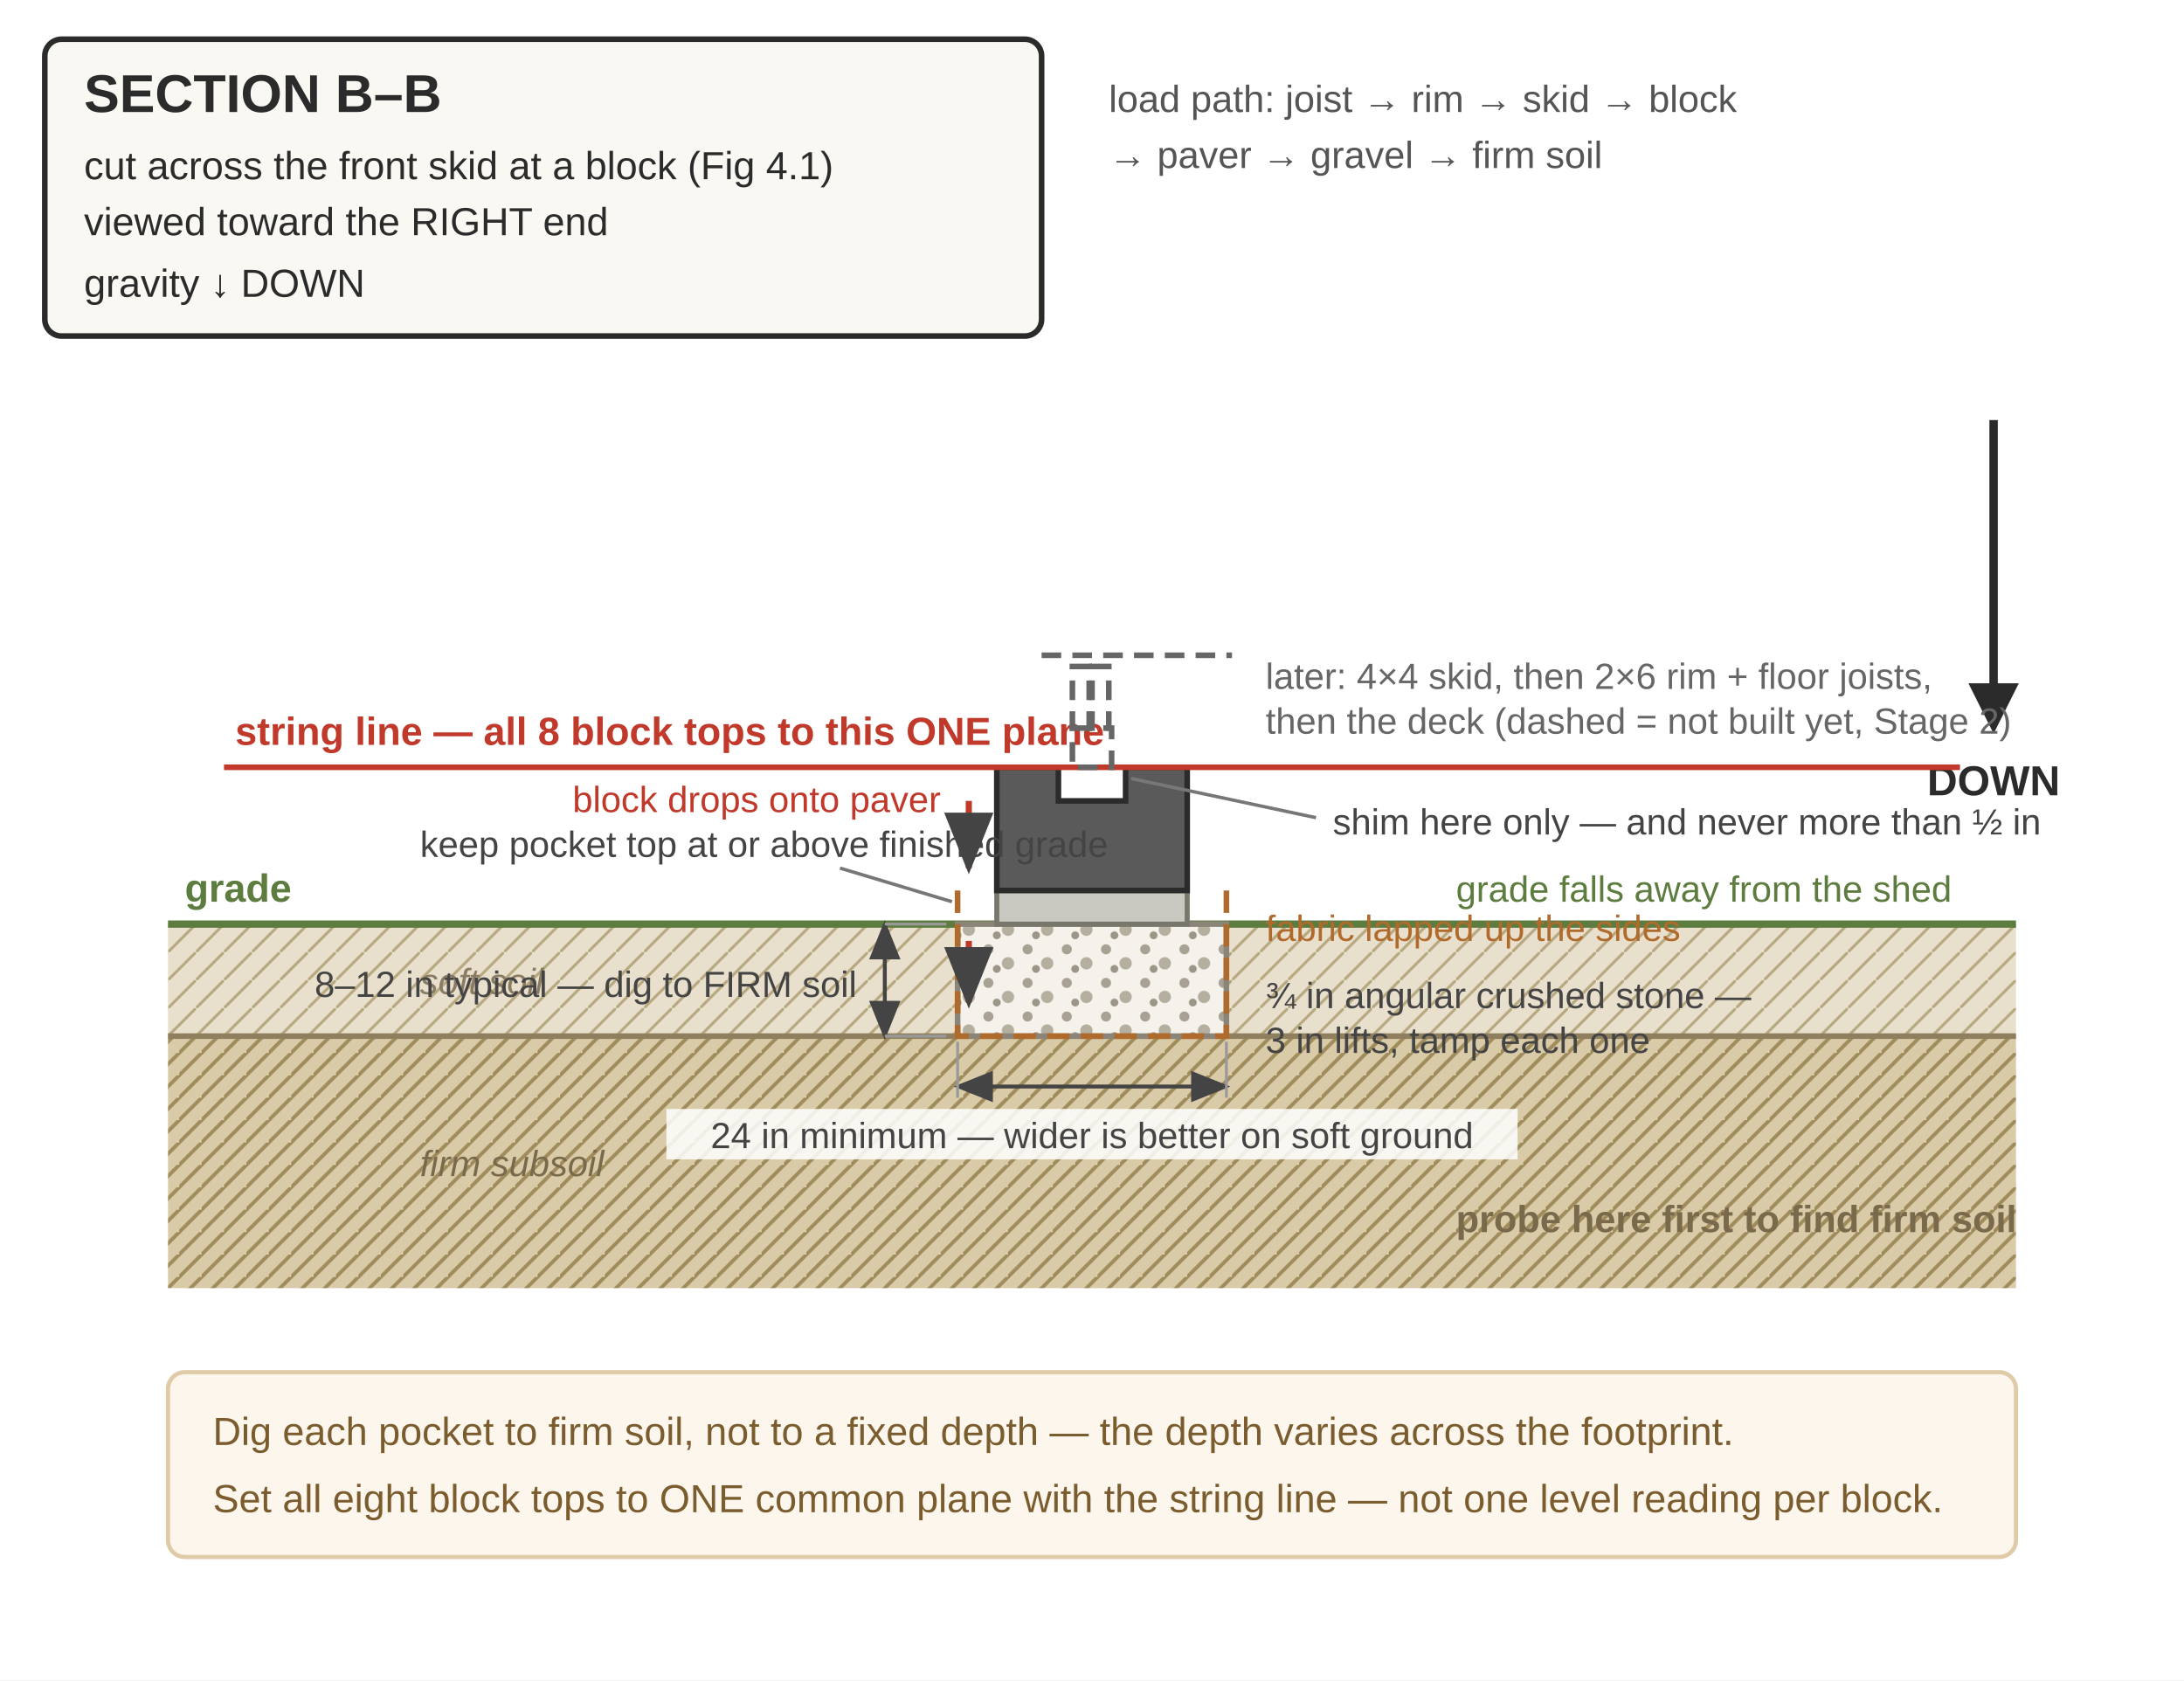
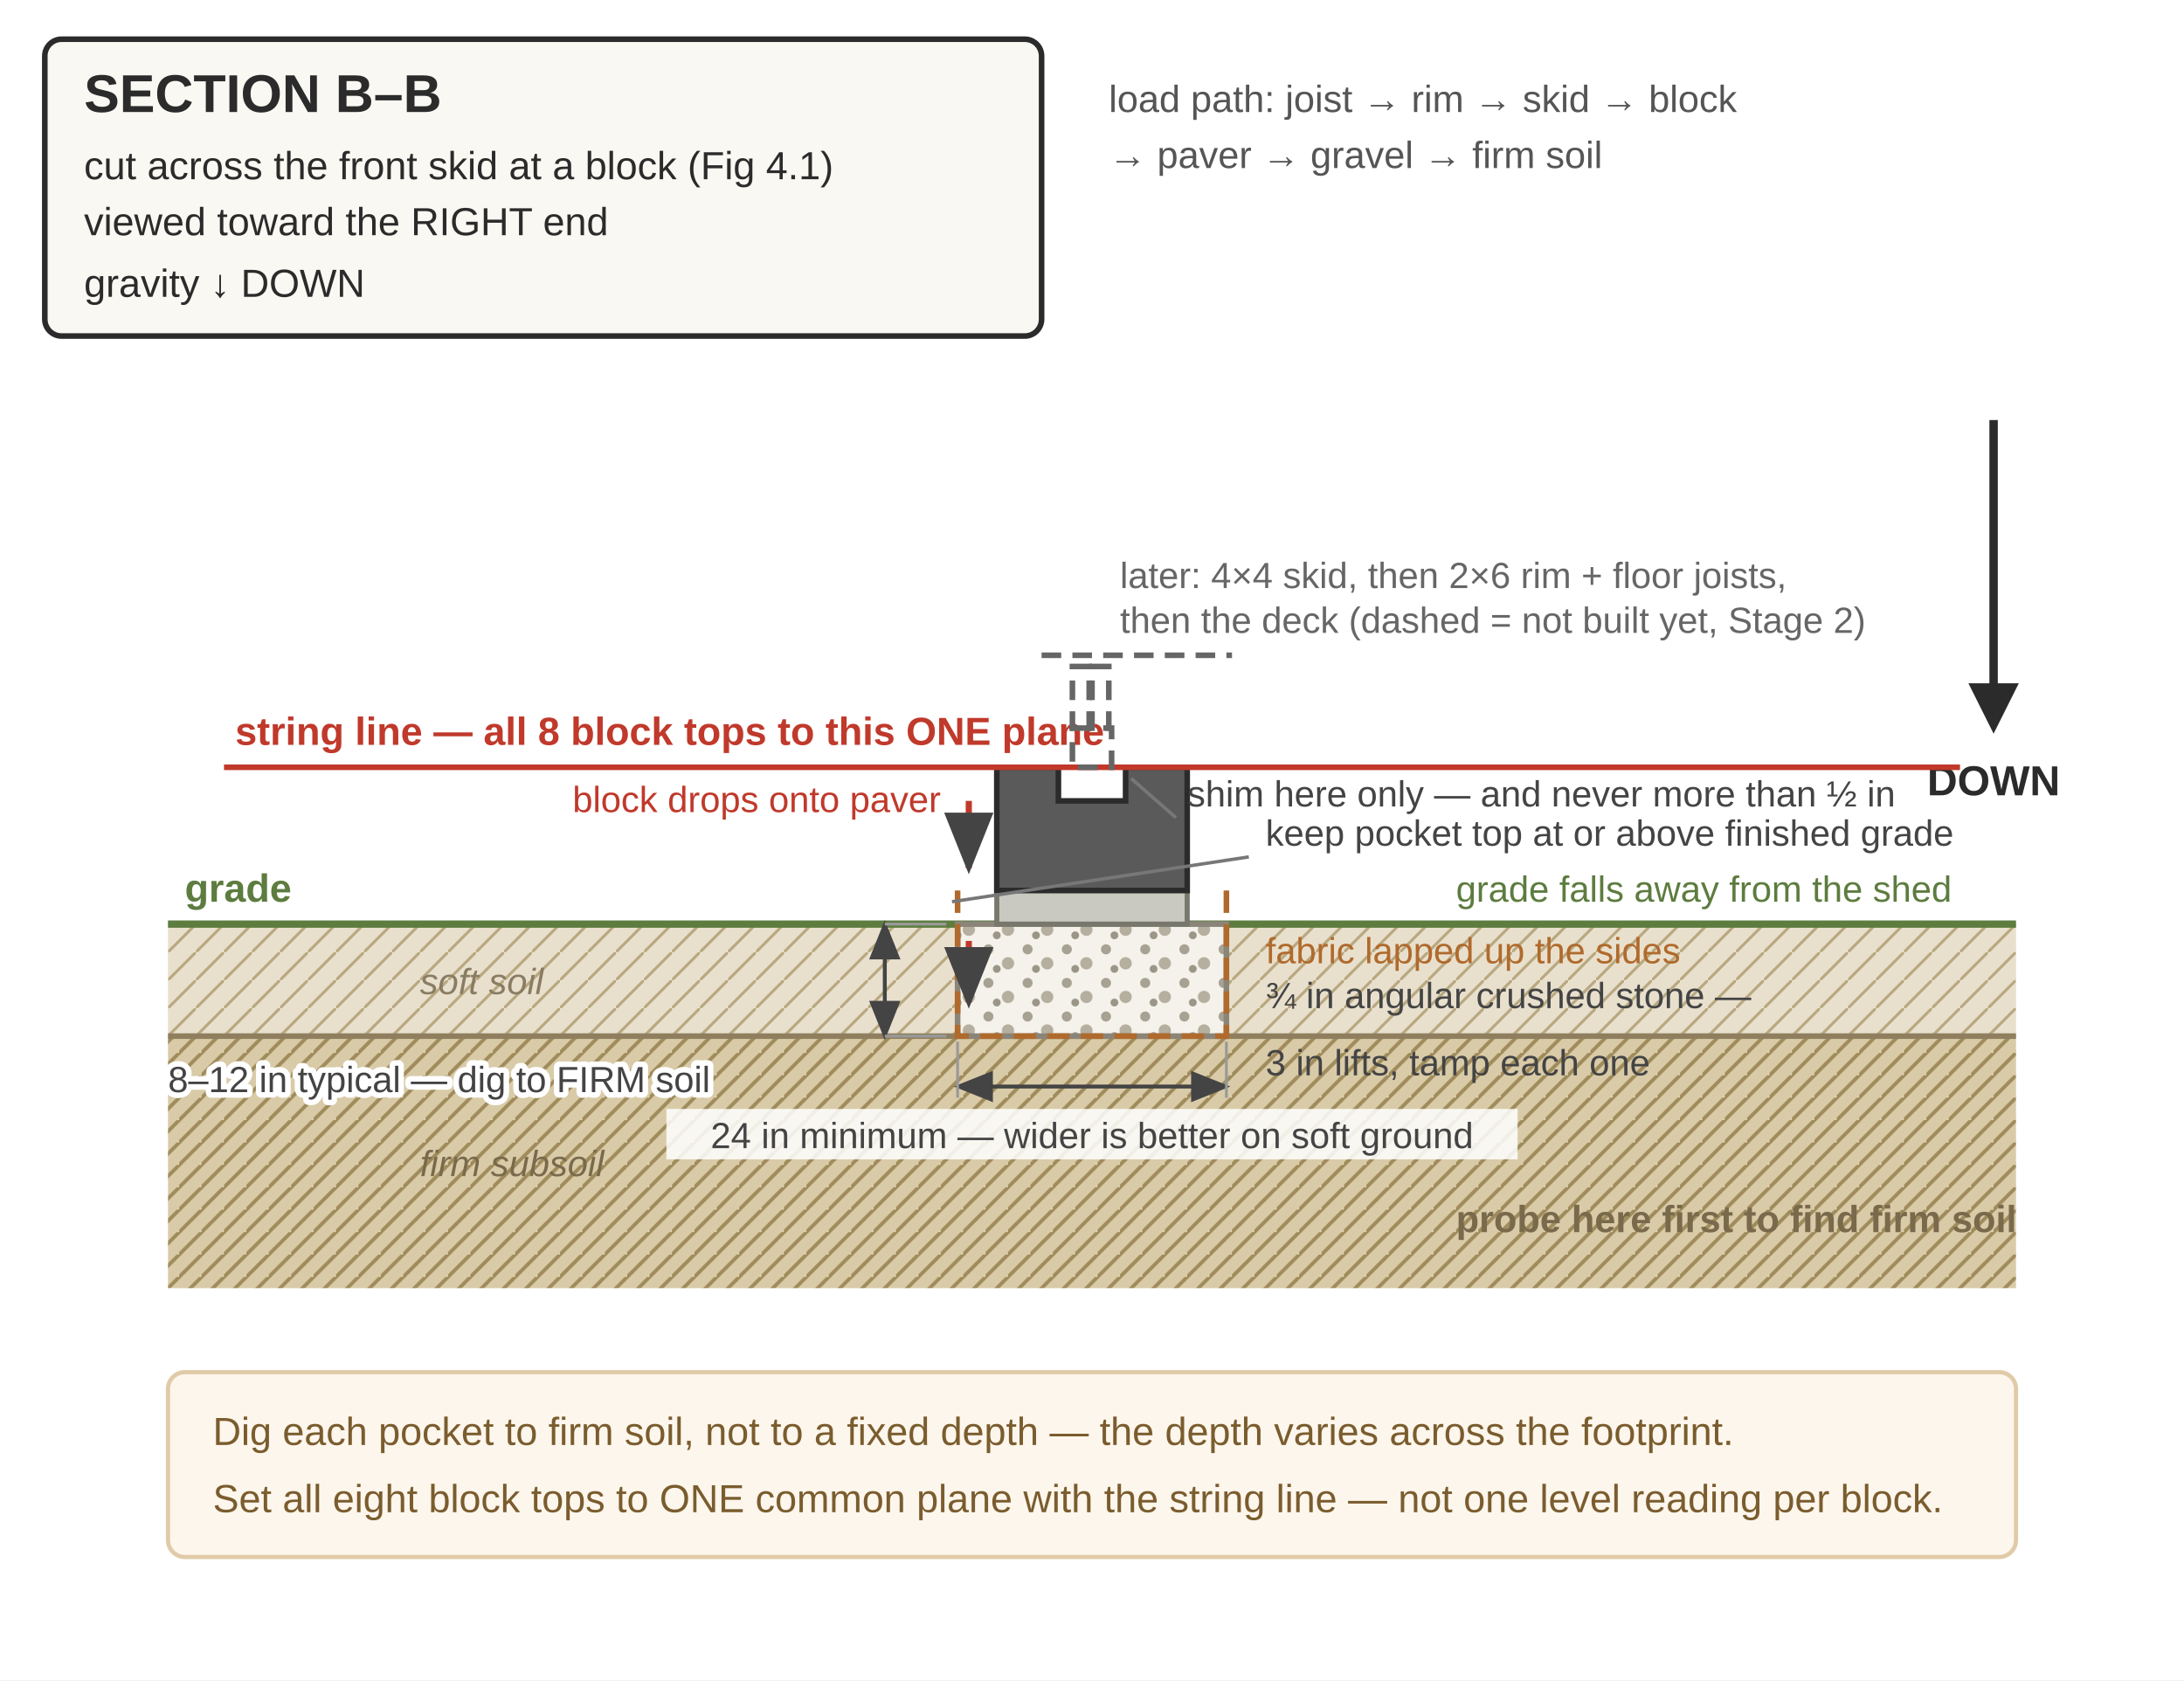
<svg xmlns="http://www.w3.org/2000/svg" viewBox="0 0 780 600" font-family="Arial, Helvetica, sans-serif">
  <rect width="780" height="600" fill="#ffffff" />
  <defs>
    <marker id="dim04b" markerWidth="10" markerHeight="8" refX="9" refY="4" orient="auto">
      <path d="M0,0 L10,4 L0,8 Z" fill="#444" />
    </marker>
    <marker id="dim04bs" markerWidth="10" markerHeight="8" refX="1" refY="4" orient="auto">
      <path d="M10,0 L0,4 L10,8 Z" fill="#444" />
    </marker>
    <pattern id="soil04b" width="10" height="10" patternUnits="userSpaceOnUse">
      <rect width="10" height="10" fill="#e8e0cd" />
      <path d="M0,10 L10,0" stroke="#b8a880" stroke-width="1" />
    </pattern>
    <pattern id="firm04b" width="8" height="8" patternUnits="userSpaceOnUse">
      <rect width="8" height="8" fill="#d9cba8" />
      <path d="M0,8 L8,0" stroke="#a08c5c" stroke-width="1.3" />
      <path d="M-2,2 L2,-2" stroke="#a08c5c" stroke-width="1.3" />
    </pattern>
    <pattern id="gravel04b" width="14" height="12" patternUnits="userSpaceOnUse">
      <rect width="14" height="12" fill="#f4f2ea" />
      <circle cx="3" cy="3" r="1.8" fill="#a8a294" />
      <circle cx="10" cy="8" r="2.2" fill="#b5af9f" />
      <circle cx="6" cy="10" r="1.4" fill="#9c9688" />
    </pattern>
  </defs>
  <g>
    <rect x="16" y="14" width="356" height="106" fill="#faf8f2" stroke="#2b2b2b" stroke-width="2" rx="6" />
    <text x="30" y="40" font-size="19" font-weight="bold" fill="#2b2b2b">SECTION B–B</text>
    <text x="30" y="64" font-size="14" fill="#2b2b2b">cut across the front skid at a block (Fig 4.1)</text>
    <text x="30" y="84" font-size="14" fill="#2b2b2b">viewed toward the RIGHT end</text>
    <text x="30" y="106" font-size="14" fill="#2b2b2b">gravity ↓ DOWN</text>
  </g>
  <g font-size="13.5" fill="#555">
    <text x="396" y="40">load path: joist → rim → skid → block</text>
    <text x="396" y="60">→ paver → gravel → firm soil</text>
  </g>
  <line x1="712" y1="150" x2="712" y2="248" stroke="#2b2b2b" stroke-width="3" />
  <path d="M712,262 L703,244 L721,244 Z" fill="#2b2b2b" />
  <text x="712" y="284" text-anchor="middle" font-size="15" font-weight="bold" fill="#2b2b2b">DOWN</text>
  <rect x="60" y="330" width="660" height="40" fill="url(#soil04b)" />
  <rect x="60" y="370" width="660" height="90" fill="url(#firm04b)" />
  <line x1="60" y1="370" x2="720" y2="370" stroke="#8f7f5e" stroke-width="2" />
  <text x="150" y="355" font-size="13" font-style="italic" fill="#8a7c63">soft soil</text>
  <text x="150" y="420" font-size="13" font-style="italic" fill="#7a6a4c">firm subsoil</text>
  <line x1="60" y1="330" x2="720" y2="330" stroke="#5d7c3f" stroke-width="2.6" />
  <text x="66" y="322" font-size="14" font-weight="bold" fill="#5d7c3f">grade</text>
  <text x="520" y="322" font-size="13" fill="#5d7c3f">grade falls away from the shed</text>
  <rect x="342" y="330" width="96" height="40" fill="url(#gravel04b)" stroke="#8a8578" stroke-width="2" />
  <path d="M342,318 L342,370 L438,370 L438,318" fill="none" stroke="#b06a2c" stroke-width="2" stroke-dasharray="8,4" />
  <text x="452" y="360" font-size="13" fill="#444">¾ in angular crushed stone —</text>
-   <text x="452" y="376" font-size="13" fill="#444">3 in lifts, tamp each one</text>
-   <text x="452" y="336" font-size="13" fill="#b06a2c">fabric lapped up the sides</text>
+   <text x="452" y="384" font-size="13" fill="#444">3 in lifts, tamp each one</text>
+   <text x="452" y="344" font-size="13" fill="#b06a2c">fabric lapped up the sides</text>
  <rect x="356" y="318" width="68" height="12" fill="#c9c9c1" stroke="#77776c" stroke-width="1.8" />
  <path d="M356,318 L356,274 L378,274 L378,286 L402,286 L402,274 L424,274 L424,318 Z" fill="#5a5a5a" stroke="#2b2b2b" stroke-width="2" />
  <line x1="80" y1="274" x2="700" y2="274" stroke="#c0392b" stroke-width="2" />
  <rect x="80" y="252" width="330" height="18" fill="#ffffff" fill-opacity="0.85" />
  <text x="84" y="266" font-size="14" font-weight="bold" fill="#c0392b">string line — all 8 block tops to this ONE plane</text>
  <g fill="none" stroke="#666" stroke-width="2" stroke-dasharray="7,4">
    <rect x="383" y="260" width="14" height="14" />
    <rect x="383" y="238" width="6" height="22" />
    <rect x="390" y="238" width="6" height="22" />
    <line x1="372" y1="234" x2="440" y2="234" />
  </g>
-   <text x="452" y="246" font-size="13" fill="#666">later: 4×4 skid, then 2×6 rim + floor joists,</text>
-   <text x="452" y="262" font-size="13" fill="#666">then the deck (dashed = not built yet, Stage 2)</text>
-   <path d="M470,292 L404,278" stroke="#777" stroke-width="1.2" fill="none" />
-   <text x="476" y="298" font-size="13" fill="#444">shim here only — and never more than ½ in</text>
+   <text x="400" y="210" font-size="13" fill="#666">later: 4×4 skid, then 2×6 rim + floor joists,</text>
+   <text x="400" y="226" font-size="13" fill="#666">then the deck (dashed = not built yet, Stage 2)</text>
+   <path d="M420,292 L404,278" stroke="#777" stroke-width="1.2" fill="none" />
+   <text x="424" y="288" font-size="13" fill="#444">shim here only — and never more than ½ in</text>
  <g stroke="#c0392b" stroke-width="2.2">
    <line x1="346" y1="286" x2="346" y2="310" marker-end="url(#dim04b)" />
    <line x1="346" y1="336" x2="346" y2="358" marker-end="url(#dim04b)" />
  </g>
  <text x="336" y="290" text-anchor="end" font-size="13" fill="#c0392b">block drops onto paver</text>
  <line x1="316" y1="330" x2="316" y2="370" stroke="#444" stroke-width="1.4" marker-start="url(#dim04bs)" marker-end="url(#dim04b)" />
  <line x1="316" y1="330" x2="338" y2="330" stroke="#999" stroke-width="1" />
  <line x1="316" y1="370" x2="338" y2="370" stroke="#999" stroke-width="1" />
-   <text x="306" y="356" text-anchor="end" font-size="13" fill="#444">8–12 in typical — dig to FIRM soil</text>
+   <g font-size="13">
+     <text x="60" y="390" fill="#ffffff" stroke="#ffffff" stroke-width="4" stroke-linejoin="round">8–12 in typical — dig to FIRM soil</text>
+     <text x="60" y="390" fill="#444">8–12 in typical — dig to FIRM soil</text>
+   </g>
  <line x1="342" y1="388" x2="438" y2="388" stroke="#444" stroke-width="1.4" marker-start="url(#dim04bs)" marker-end="url(#dim04b)" />
  <line x1="342" y1="372" x2="342" y2="392" stroke="#999" stroke-width="1" />
  <line x1="438" y1="372" x2="438" y2="392" stroke="#999" stroke-width="1" />
  <rect x="238" y="396" width="304" height="18" fill="#ffffff" fill-opacity="0.85" />
  <text x="390" y="410" text-anchor="middle" font-size="13" fill="#444">24 in minimum — wider is better on soft ground</text>
-   <path d="M340,322 L300,310" stroke="#777" stroke-width="1.2" fill="none" />
-   <text x="150" y="306" font-size="13" fill="#444">keep pocket top at or above finished grade</text>
+   <path d="M446,306 L340,322" stroke="#777" stroke-width="1.2" fill="none" />
+   <text x="452" y="302" font-size="13" fill="#444">keep pocket top at or above finished grade</text>
  <text x="520" y="440" font-size="13.5" font-weight="bold" fill="#7a6a4c">probe here first to find firm soil</text>
  <rect x="60" y="490" width="660" height="66" fill="#fdf6ec" stroke="#e0cba8" stroke-width="1.5" rx="6" />
  <text x="76" y="516" font-size="14" fill="#7a5c2e">Dig each pocket to firm soil, not to a fixed depth — the depth varies across the footprint.</text>
  <text x="76" y="540" font-size="14" fill="#7a5c2e">Set all eight block tops to ONE common plane with the string line — not one level reading per block.</text>
</svg>
